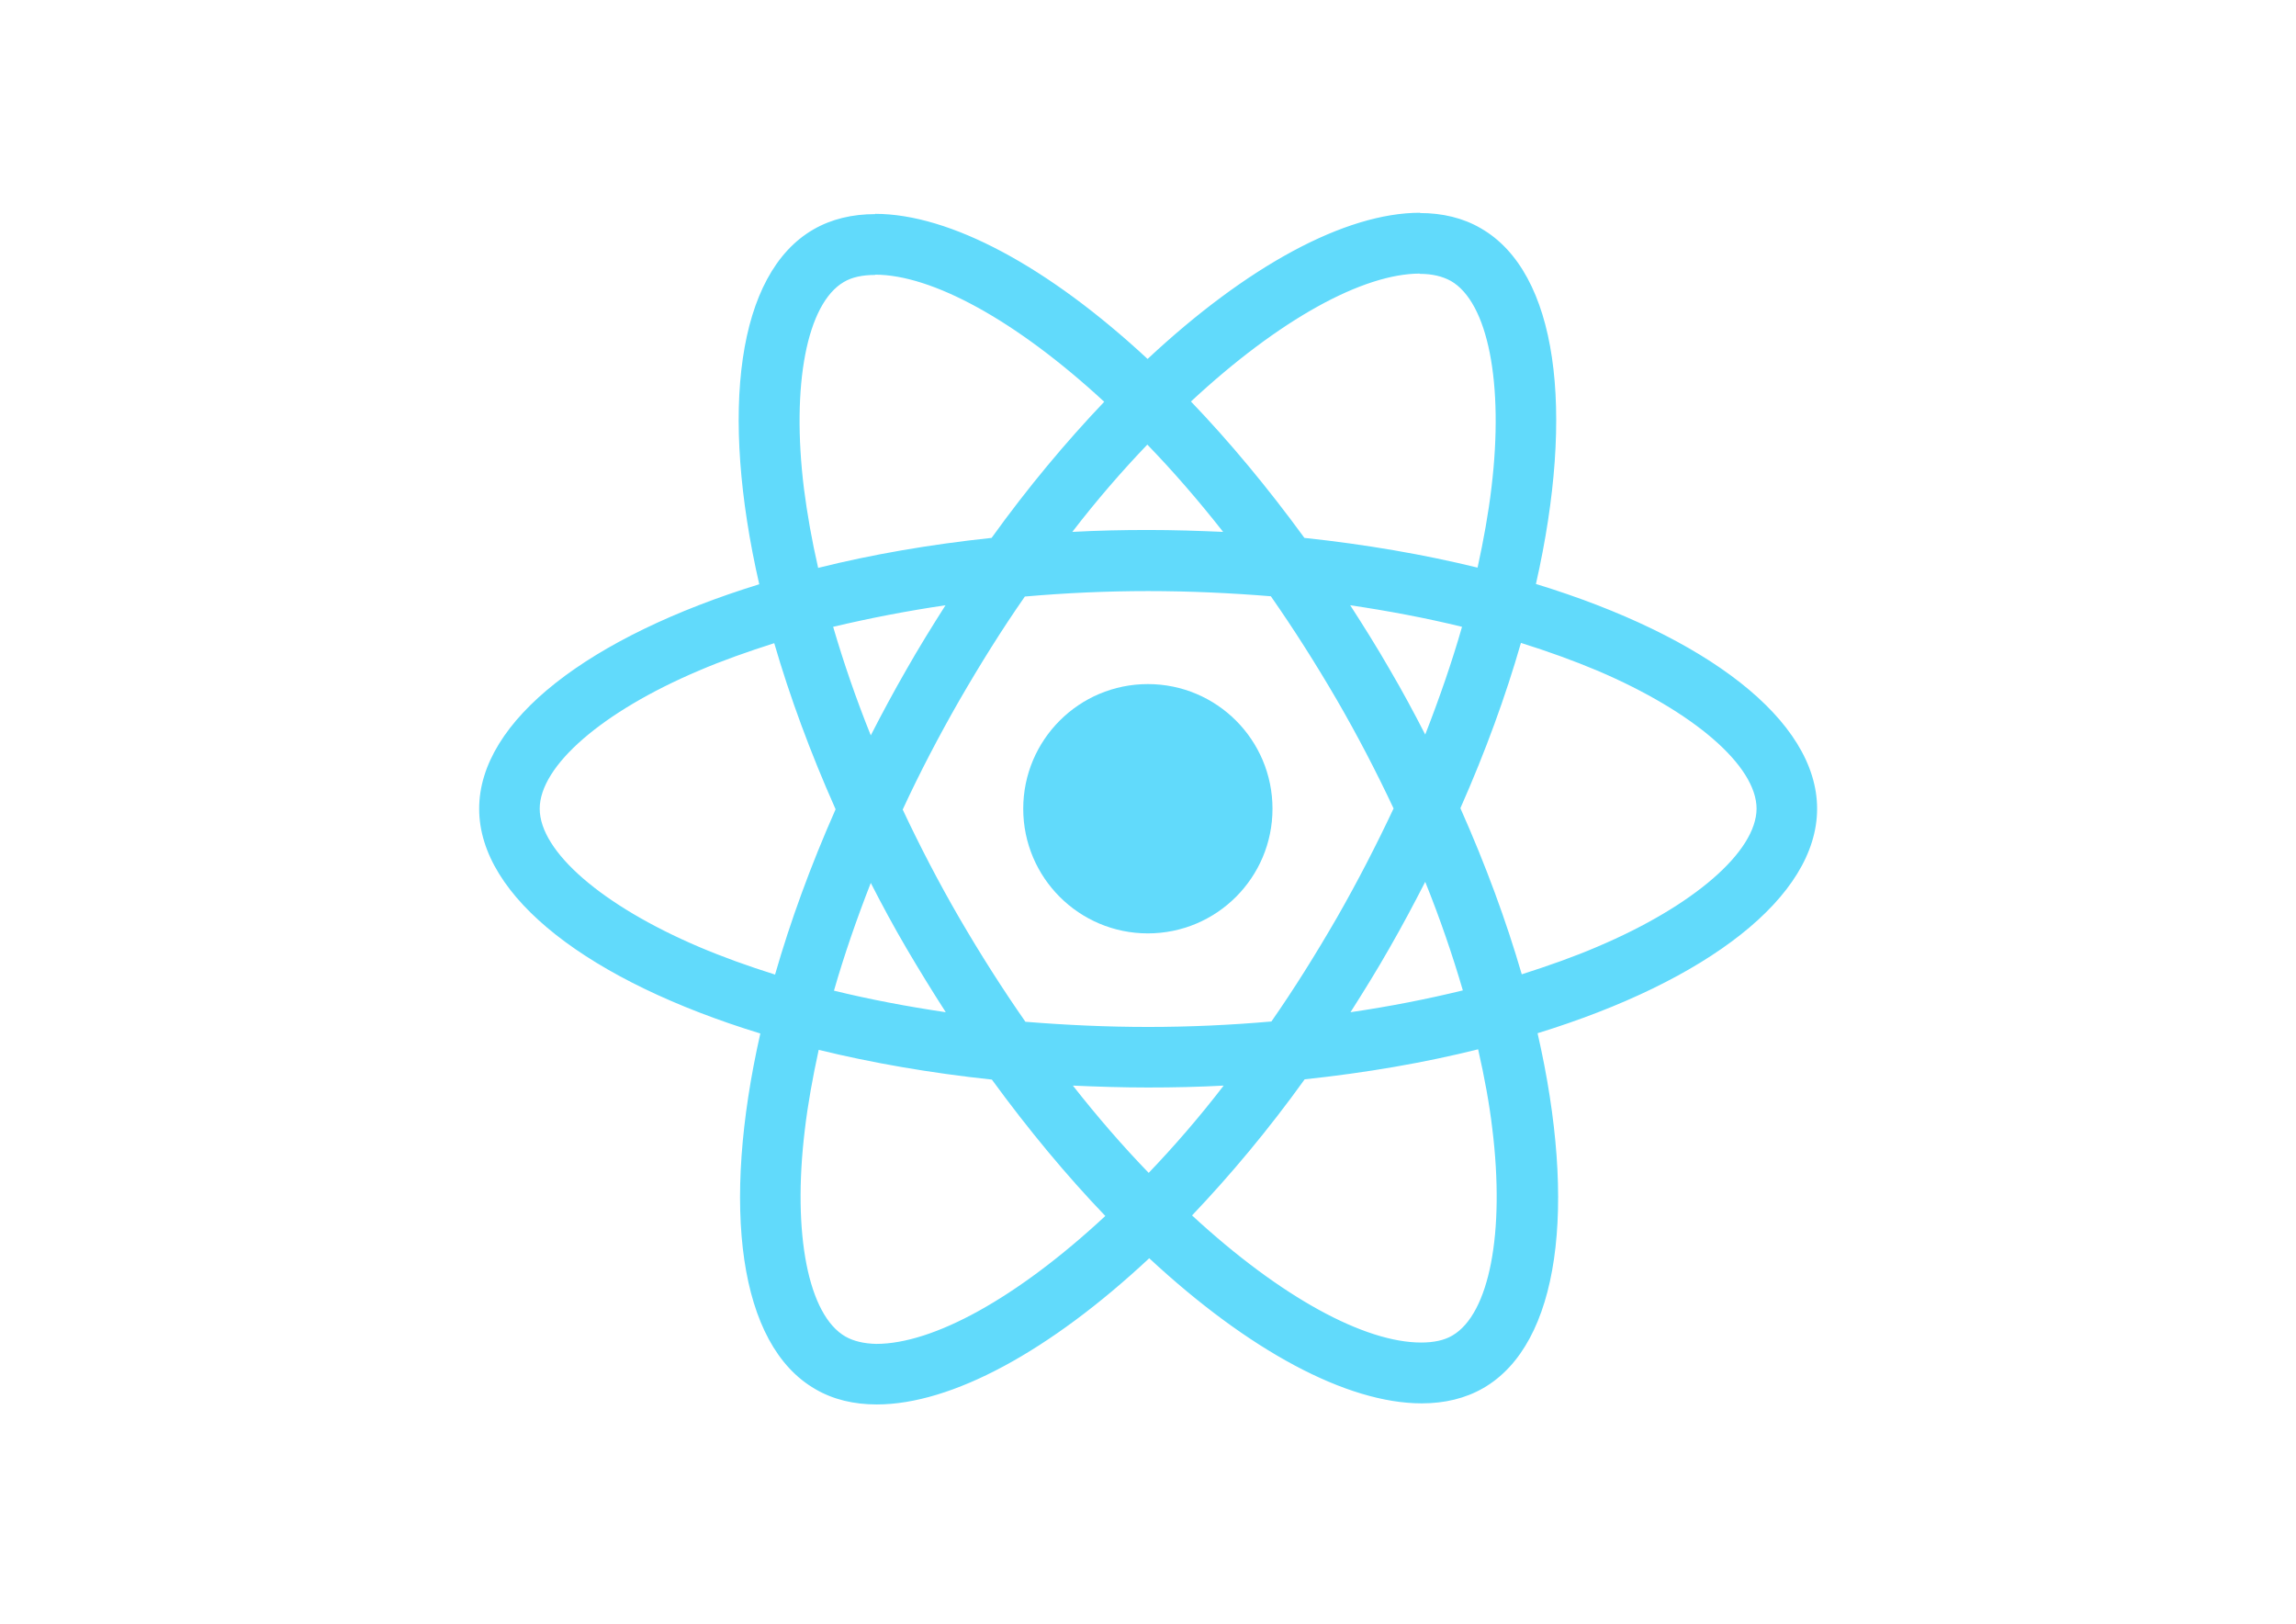
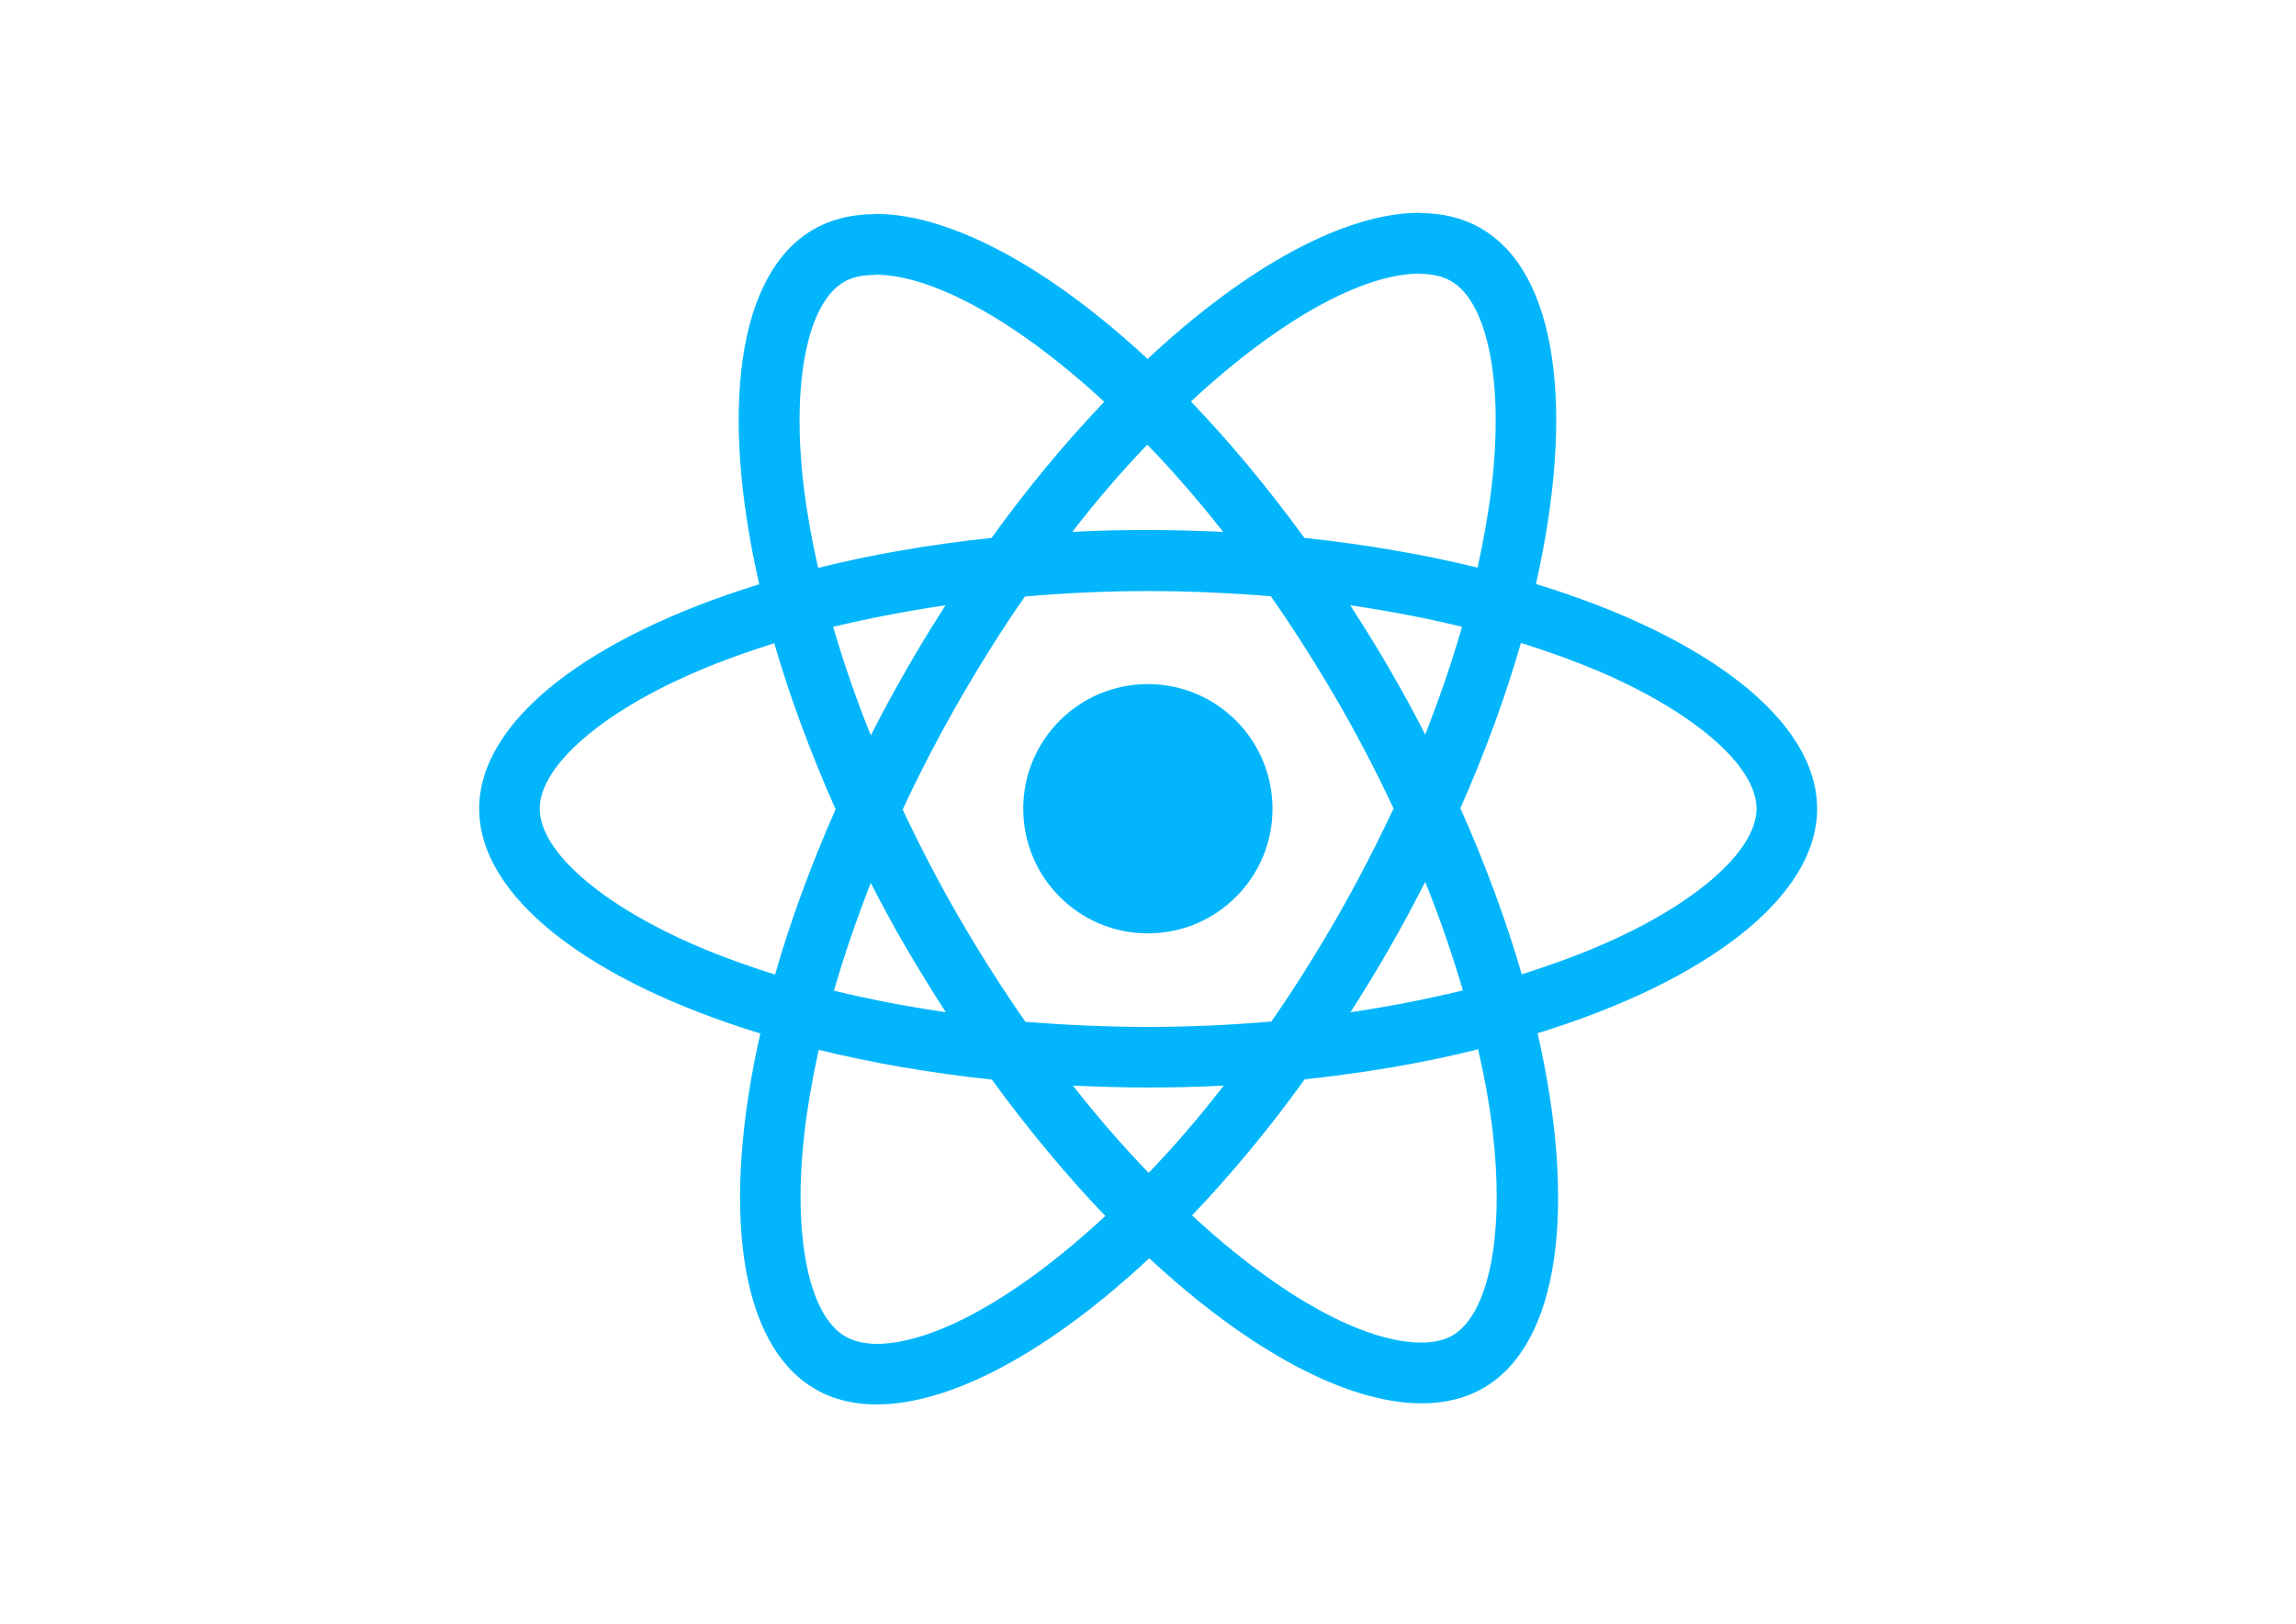
<svg xmlns="http://www.w3.org/2000/svg" viewBox="0 0 841.9 595.3">
-   <g fill="#61DAFB">
+   <g fill="#03b6fc">
    <path d="M666.3 296.5c0-32.5-40.7-63.3-103.1-82.4 14.4-63.6 8-114.2-20.2-130.4-6.5-3.8-14.1-5.6-22.4-5.6v22.3c4.6 0 8.3.9 11.4 2.6 13.6 7.8 19.5 37.5 14.9 75.7-1.1 9.4-2.9 19.3-5.1 29.4-19.6-4.8-41-8.5-63.5-10.9-13.5-18.5-27.5-35.3-41.6-50 32.6-30.3 63.2-46.9 84-46.9V78c-27.5 0-63.5 19.6-99.9 53.6-36.4-33.8-72.4-53.2-99.9-53.2v22.3c20.7 0 51.4 16.5 84 46.6-14 14.7-28 31.4-41.3 49.9-22.6 2.4-44 6.1-63.6 11-2.3-10-4-19.7-5.2-29-4.7-38.2 1.1-67.9 14.6-75.8 3-1.8 6.9-2.6 11.5-2.6V78.5c-8.4 0-16 1.8-22.6 5.6-28.1 16.2-34.4 66.7-19.9 130.1-62.2 19.2-102.7 49.9-102.7 82.3 0 32.5 40.7 63.3 103.1 82.4-14.4 63.6-8 114.2 20.2 130.4 6.5 3.8 14.1 5.6 22.5 5.6 27.5 0 63.5-19.6 99.9-53.6 36.4 33.8 72.4 53.2 99.9 53.2 8.4 0 16-1.8 22.6-5.6 28.1-16.2 34.4-66.7 19.9-130.1 62-19.1 102.5-49.9 102.5-82.3zm-130.2-66.7c-3.7 12.9-8.3 26.2-13.5 39.5-4.1-8-8.4-16-13.1-24-4.6-8-9.5-15.8-14.4-23.4 14.2 2.1 27.9 4.7 41 7.9zm-45.8 106.5c-7.8 13.5-15.8 26.3-24.1 38.2-14.9 1.3-30 2-45.2 2-15.1 0-30.2-.7-45-1.9-8.3-11.9-16.4-24.6-24.2-38-7.6-13.1-14.5-26.4-20.8-39.8 6.2-13.4 13.2-26.8 20.7-39.9 7.8-13.5 15.8-26.3 24.1-38.2 14.9-1.3 30-2 45.2-2 15.1 0 30.2.7 45 1.9 8.3 11.9 16.4 24.6 24.2 38 7.6 13.1 14.5 26.4 20.8 39.8-6.3 13.4-13.2 26.8-20.7 39.9zm32.3-13c5.4 13.4 10 26.8 13.8 39.8-13.1 3.2-26.9 5.9-41.2 8 4.9-7.7 9.8-15.6 14.4-23.7 4.6-8 8.9-16.1 13-24.1zM421.2 430c-9.3-9.6-18.6-20.3-27.8-32 9 .4 18.2.7 27.5.7 9.4 0 18.7-.2 27.8-.7-9 11.7-18.3 22.4-27.5 32zm-74.4-58.9c-14.2-2.1-27.9-4.7-41-7.9 3.7-12.9 8.3-26.2 13.5-39.5 4.1 8 8.4 16 13.1 24 4.7 8 9.5 15.8 14.4 23.4zM420.7 163c9.3 9.6 18.6 20.3 27.8 32-9-.4-18.2-.7-27.5-.7-9.4 0-18.7.2-27.8.7 9-11.7 18.3-22.4 27.5-32zm-74 58.9c-4.9 7.7-9.8 15.6-14.4 23.7-4.6 8-8.9 16-13 24-5.4-13.4-10-26.8-13.8-39.8 13.1-3.1 26.9-5.8 41.2-7.9zm-90.5 125.2c-35.4-15.1-58.3-34.9-58.3-50.6 0-15.7 22.9-35.6 58.3-50.6 8.6-3.7 18-7 27.7-10.1 5.7 19.6 13.2 40 22.5 60.9-9.2 20.8-16.6 41.1-22.2 60.6-9.9-3.1-19.3-6.5-28-10.2zM310 490c-13.6-7.8-19.5-37.5-14.9-75.7 1.1-9.4 2.9-19.3 5.1-29.4 19.6 4.8 41 8.5 63.5 10.9 13.5 18.5 27.5 35.3 41.6 50-32.6 30.3-63.2 46.9-84 46.9-4.5-.1-8.3-1-11.3-2.7zm237.2-76.2c4.7 38.2-1.1 67.9-14.6 75.8-3 1.8-6.9 2.6-11.5 2.6-20.7 0-51.4-16.5-84-46.6 14-14.7 28-31.4 41.3-49.9 22.6-2.4 44-6.1 63.6-11 2.3 10.1 4.1 19.8 5.2 29.1zm38.5-66.7c-8.6 3.7-18 7-27.7 10.1-5.7-19.6-13.2-40-22.5-60.9 9.2-20.8 16.6-41.1 22.2-60.6 9.9 3.1 19.3 6.5 28.1 10.2 35.4 15.1 58.3 34.9 58.3 50.6-.1 15.7-23 35.6-58.4 50.6zM320.8 78.4z" />
    <circle cx="420.9" cy="296.5" r="45.7" />
    <path d="M520.5 78.1z" />
  </g>
</svg>
